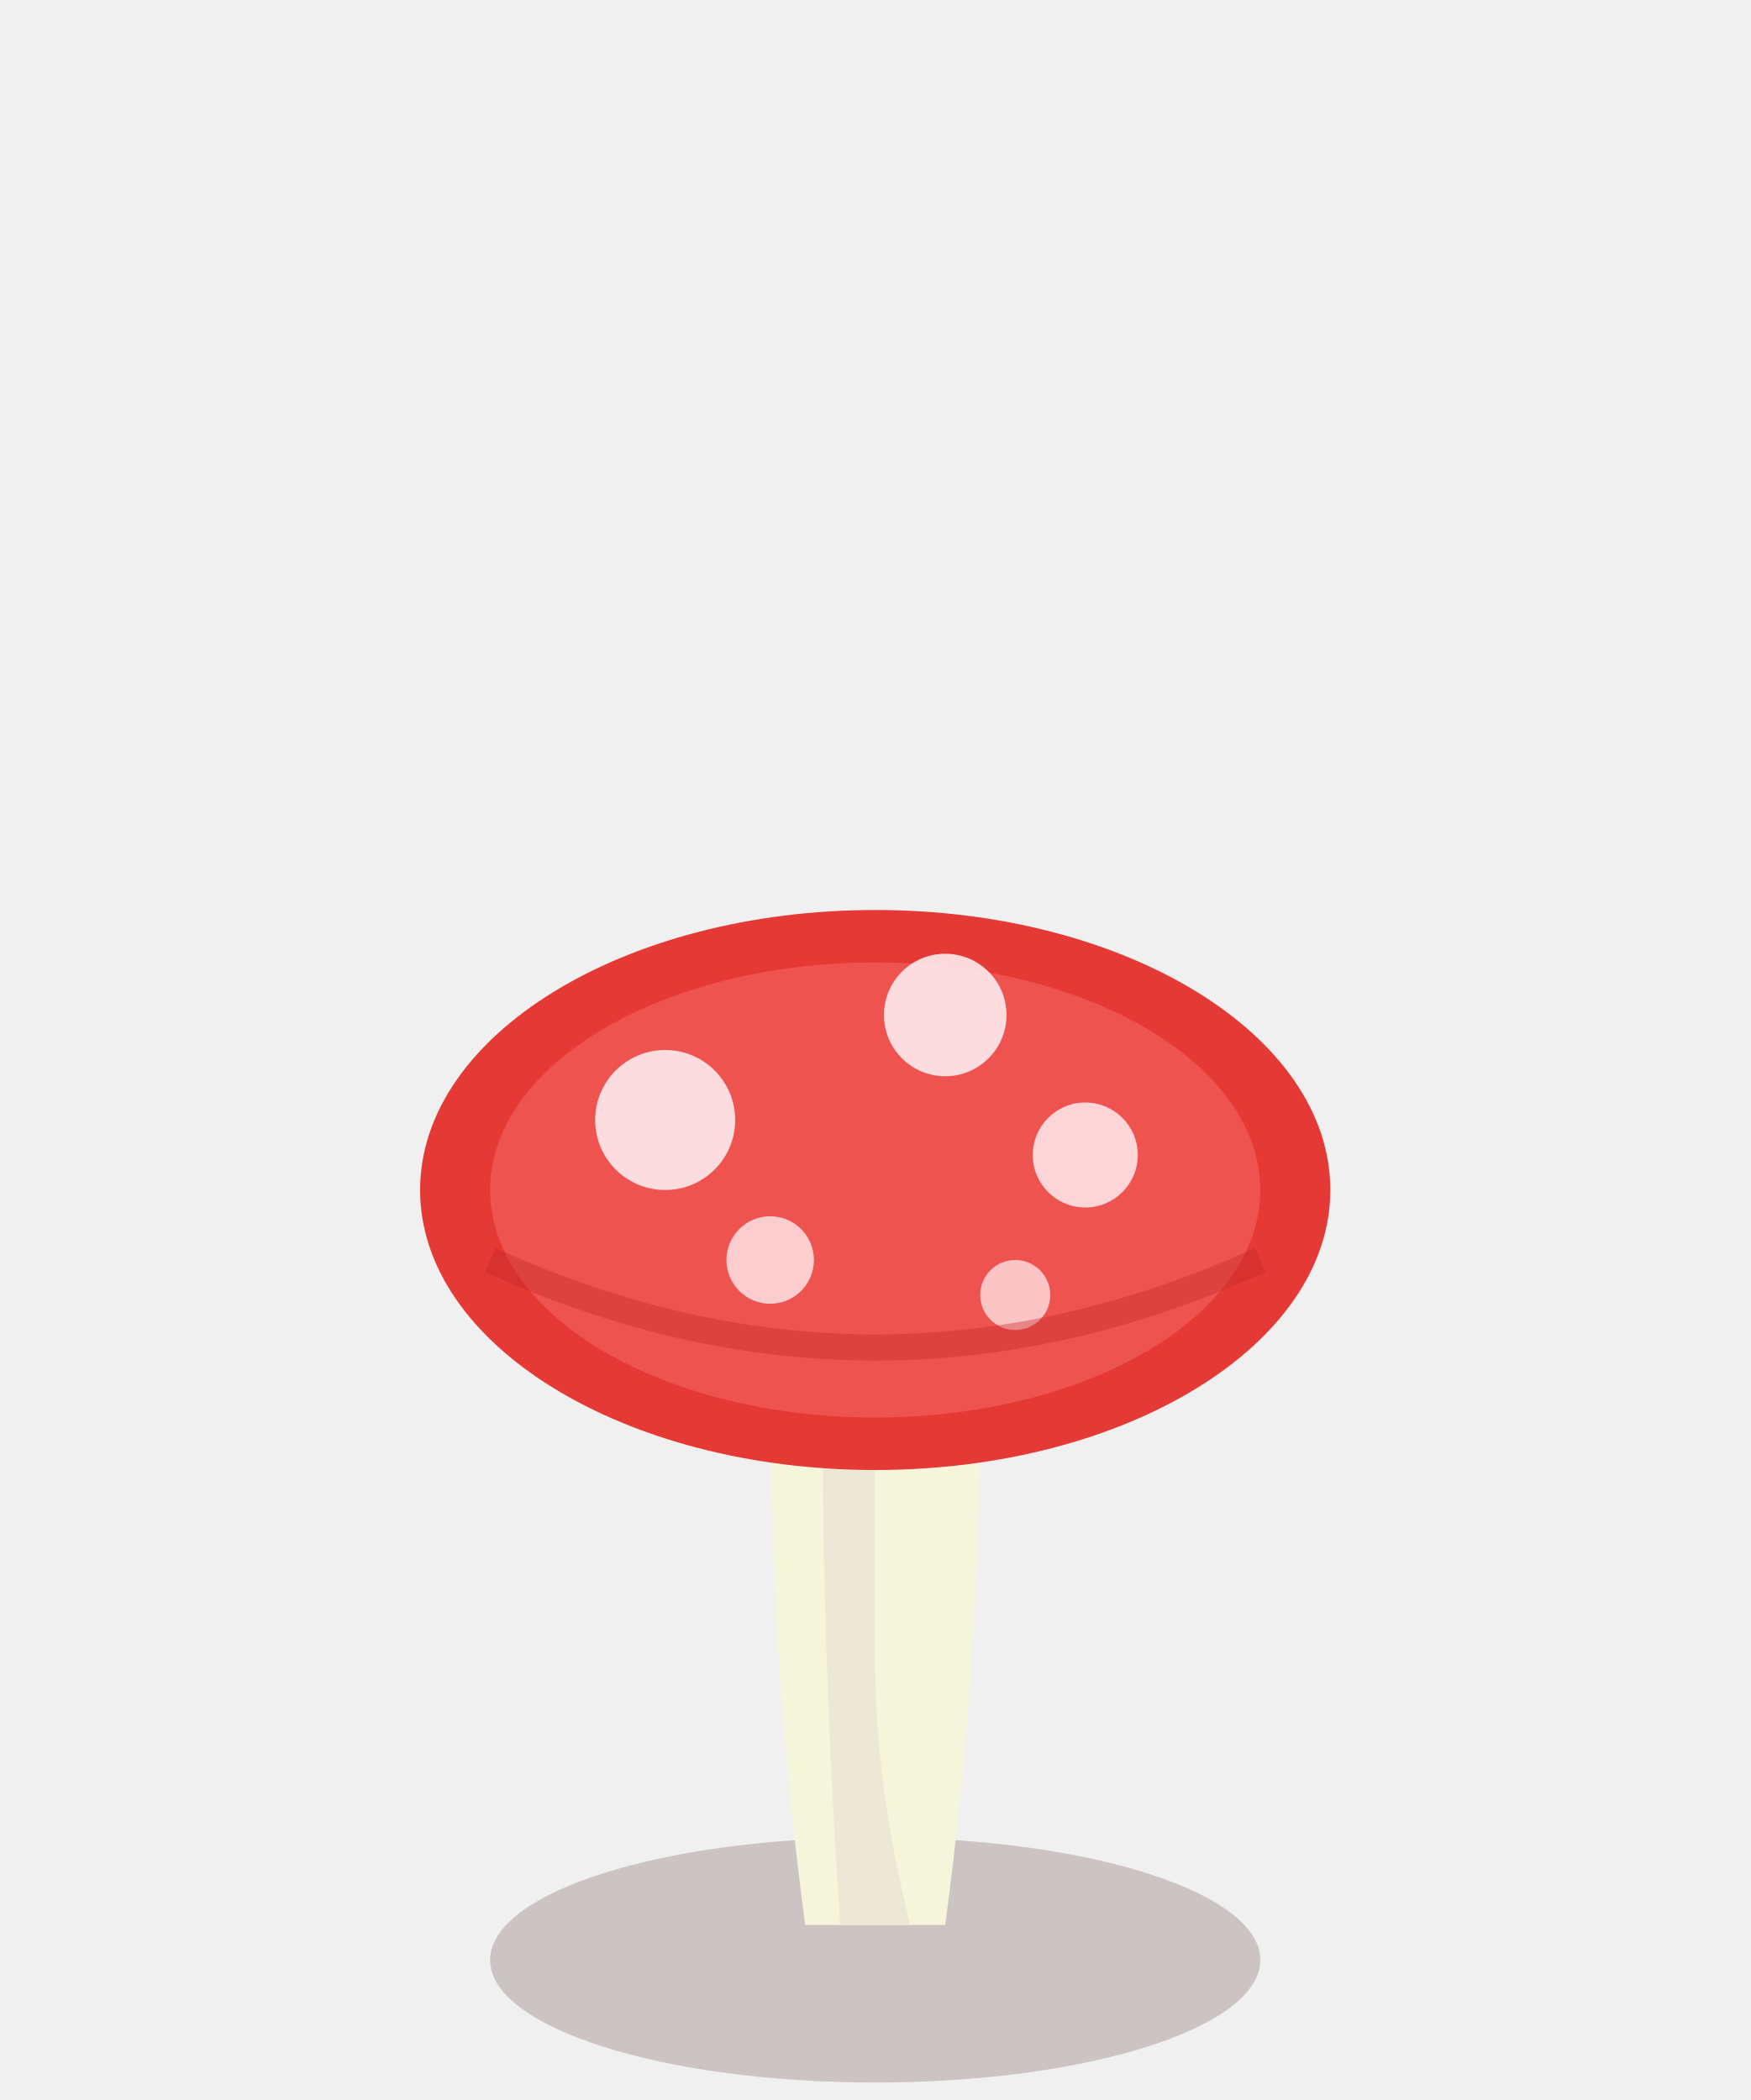
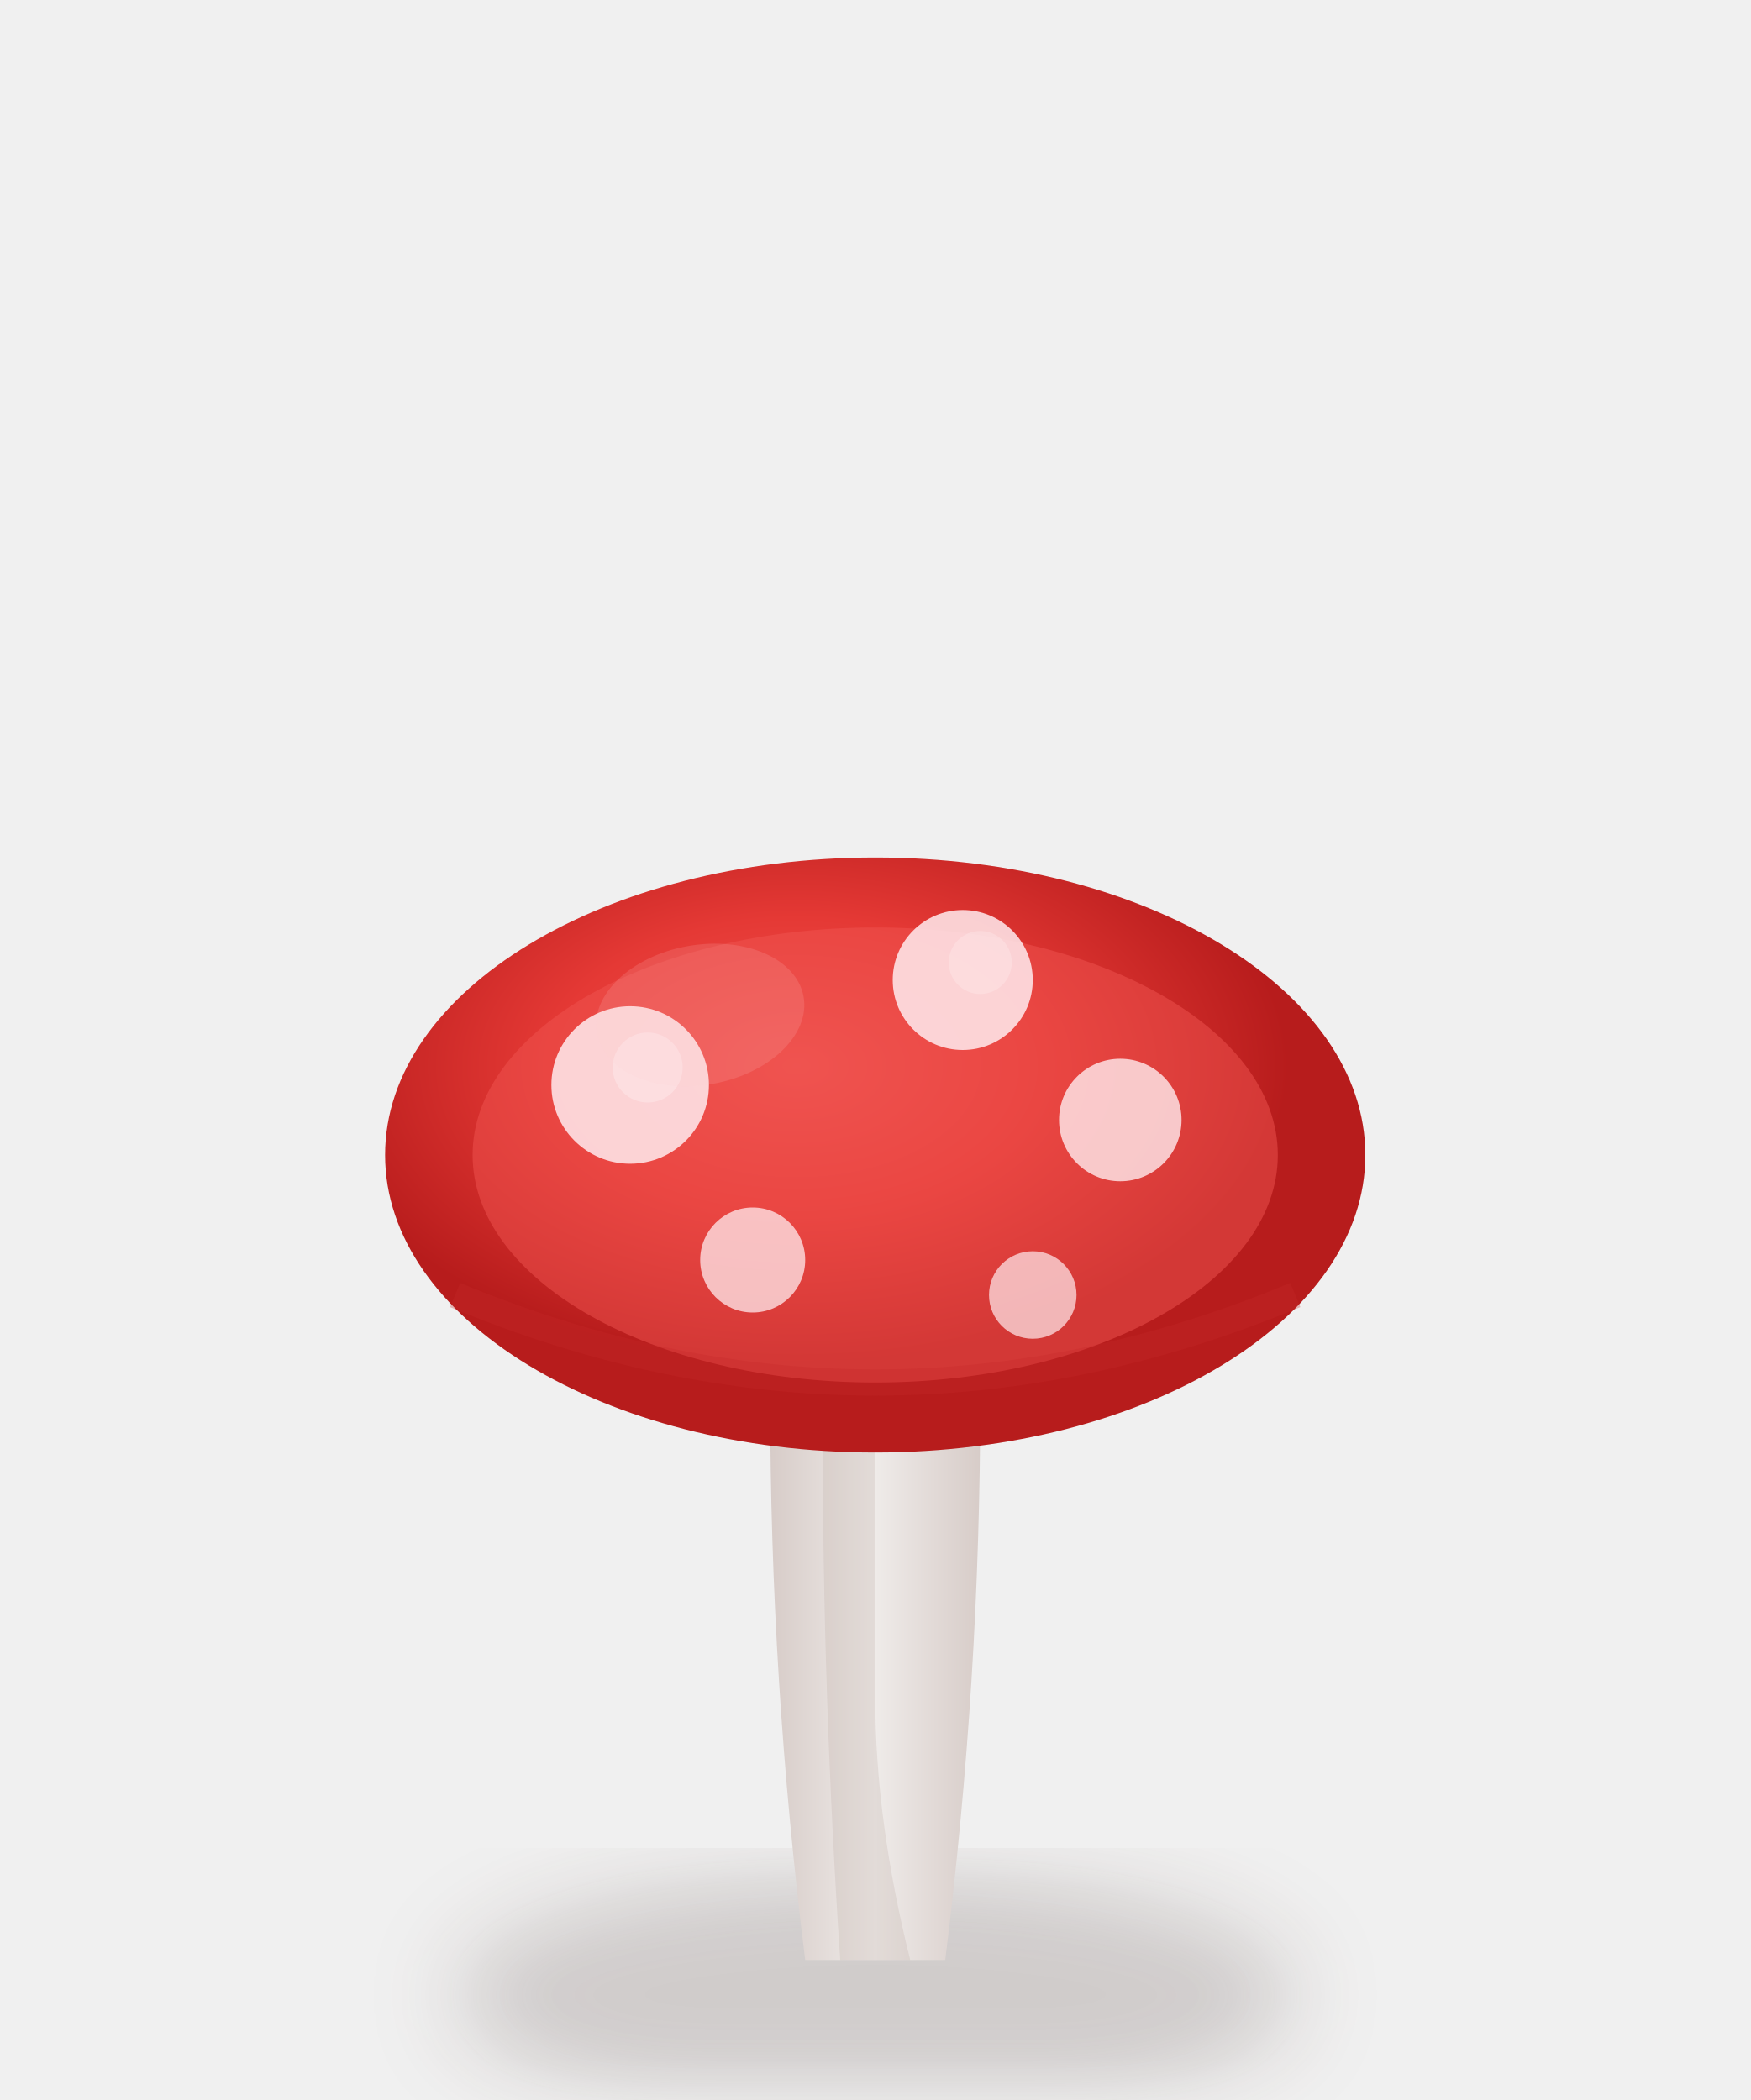
<svg xmlns="http://www.w3.org/2000/svg" viewBox="0 0 100 120">
-   <ellipse cx="50" cy="112" rx="22" ry="7" fill="#5D4037" opacity="0.25" />
-   <path d="M46 110 Q44 95 44 80 Q44 75 50 74 Q56 75 56 80 Q56 95 54 110Z" fill="#F5F5DC" />
-   <path d="M48 110 Q47 95 47 82 Q47 76 50 75 Q50 82 50 95 Q50 102 52 110Z" fill="#EDE8D5" />
-   <ellipse cx="50" cy="68" rx="26" ry="16" fill="#E53935" />
-   <ellipse cx="50" cy="68" rx="22" ry="13" fill="#EF5350" />
-   <circle cx="38" cy="64" r="4" fill="#FFEBEE" opacity="0.9" />
-   <circle cx="54" cy="58" r="3.5" fill="#FFEBEE" opacity="0.9" />
-   <circle cx="62" cy="66" r="3" fill="#FFEBEE" opacity="0.85" />
-   <circle cx="44" cy="72" r="2.5" fill="#FFEBEE" opacity="0.8" />
-   <circle cx="58" cy="74" r="2" fill="#FFEBEE" opacity="0.75" />
-   <path d="M28 72 Q50 82 72 72" stroke="#C62828" stroke-width="1.5" fill="none" opacity="0.4" />
+   <defs>
+     <radialGradient id="capG" cx="42%" cy="35%">
+       <stop offset="0%" stop-color="#EF5350" />
+       <stop offset="50%" stop-color="#E53935" />
+       <stop offset="100%" stop-color="#B71C1C" />
+     </radialGradient>
+     <linearGradient id="stmG" x1="0" y1="0" x2="1" y2="0">
+       <stop offset="0%" stop-color="#D7CCC8" />
+       <stop offset="50%" stop-color="#EFEBE9" />
+       <stop offset="100%" stop-color="#D7CCC8" />
+     </linearGradient>
+     <filter id="sh">
+       <feGaussianBlur stdDeviation="2.5" />
+     </filter>
+   </defs>
+   <ellipse cx="50" cy="114" rx="24" ry="7" fill="#3E2723" opacity="0.18" filter="url(#sh)" />
+   <path d="M46 112 Q44 96 44 80 Q44 74 50 73 Q56 74 56 80 Q56 96 54 112Z" fill="url(#stmG)" />
+   <path d="M48 112 Q47 97 47 82 Q47 76 50 75 Q50 82 50 97 Q50 104 52 112Z" fill="#BCAAA4" opacity="0.25" />
+   <ellipse cx="50" cy="66" rx="28" ry="17" fill="url(#capG)" />
+   <ellipse cx="50" cy="66" rx="23" ry="13" fill="#EF5350" opacity="0.5" />
+   <circle cx="36" cy="62" r="4.5" fill="#FFEBEE" opacity="0.85" />
+   <circle cx="37" cy="61" r="2" fill="#fff" opacity="0.25" />
+   <circle cx="55" cy="56" r="4" fill="#FFEBEE" opacity="0.85" />
+   <circle cx="56" cy="55" r="1.8" fill="#fff" opacity="0.2" />
+   <circle cx="64" cy="64" r="3.5" fill="#FFEBEE" opacity="0.8" />
+   <circle cx="43" cy="72" r="3" fill="#FFEBEE" opacity="0.75" />
+   <circle cx="59" cy="74" r="2.5" fill="#FFEBEE" opacity="0.7" />
+   <path d="M26 74 Q50 84 74 74" stroke="#C62828" stroke-width="1.5" fill="none" opacity="0.3" />
+   <ellipse cx="40" cy="58" rx="6" ry="4" fill="#FFCDD2" opacity="0.15" transform="rotate(-10 40 58)" />
</svg>
